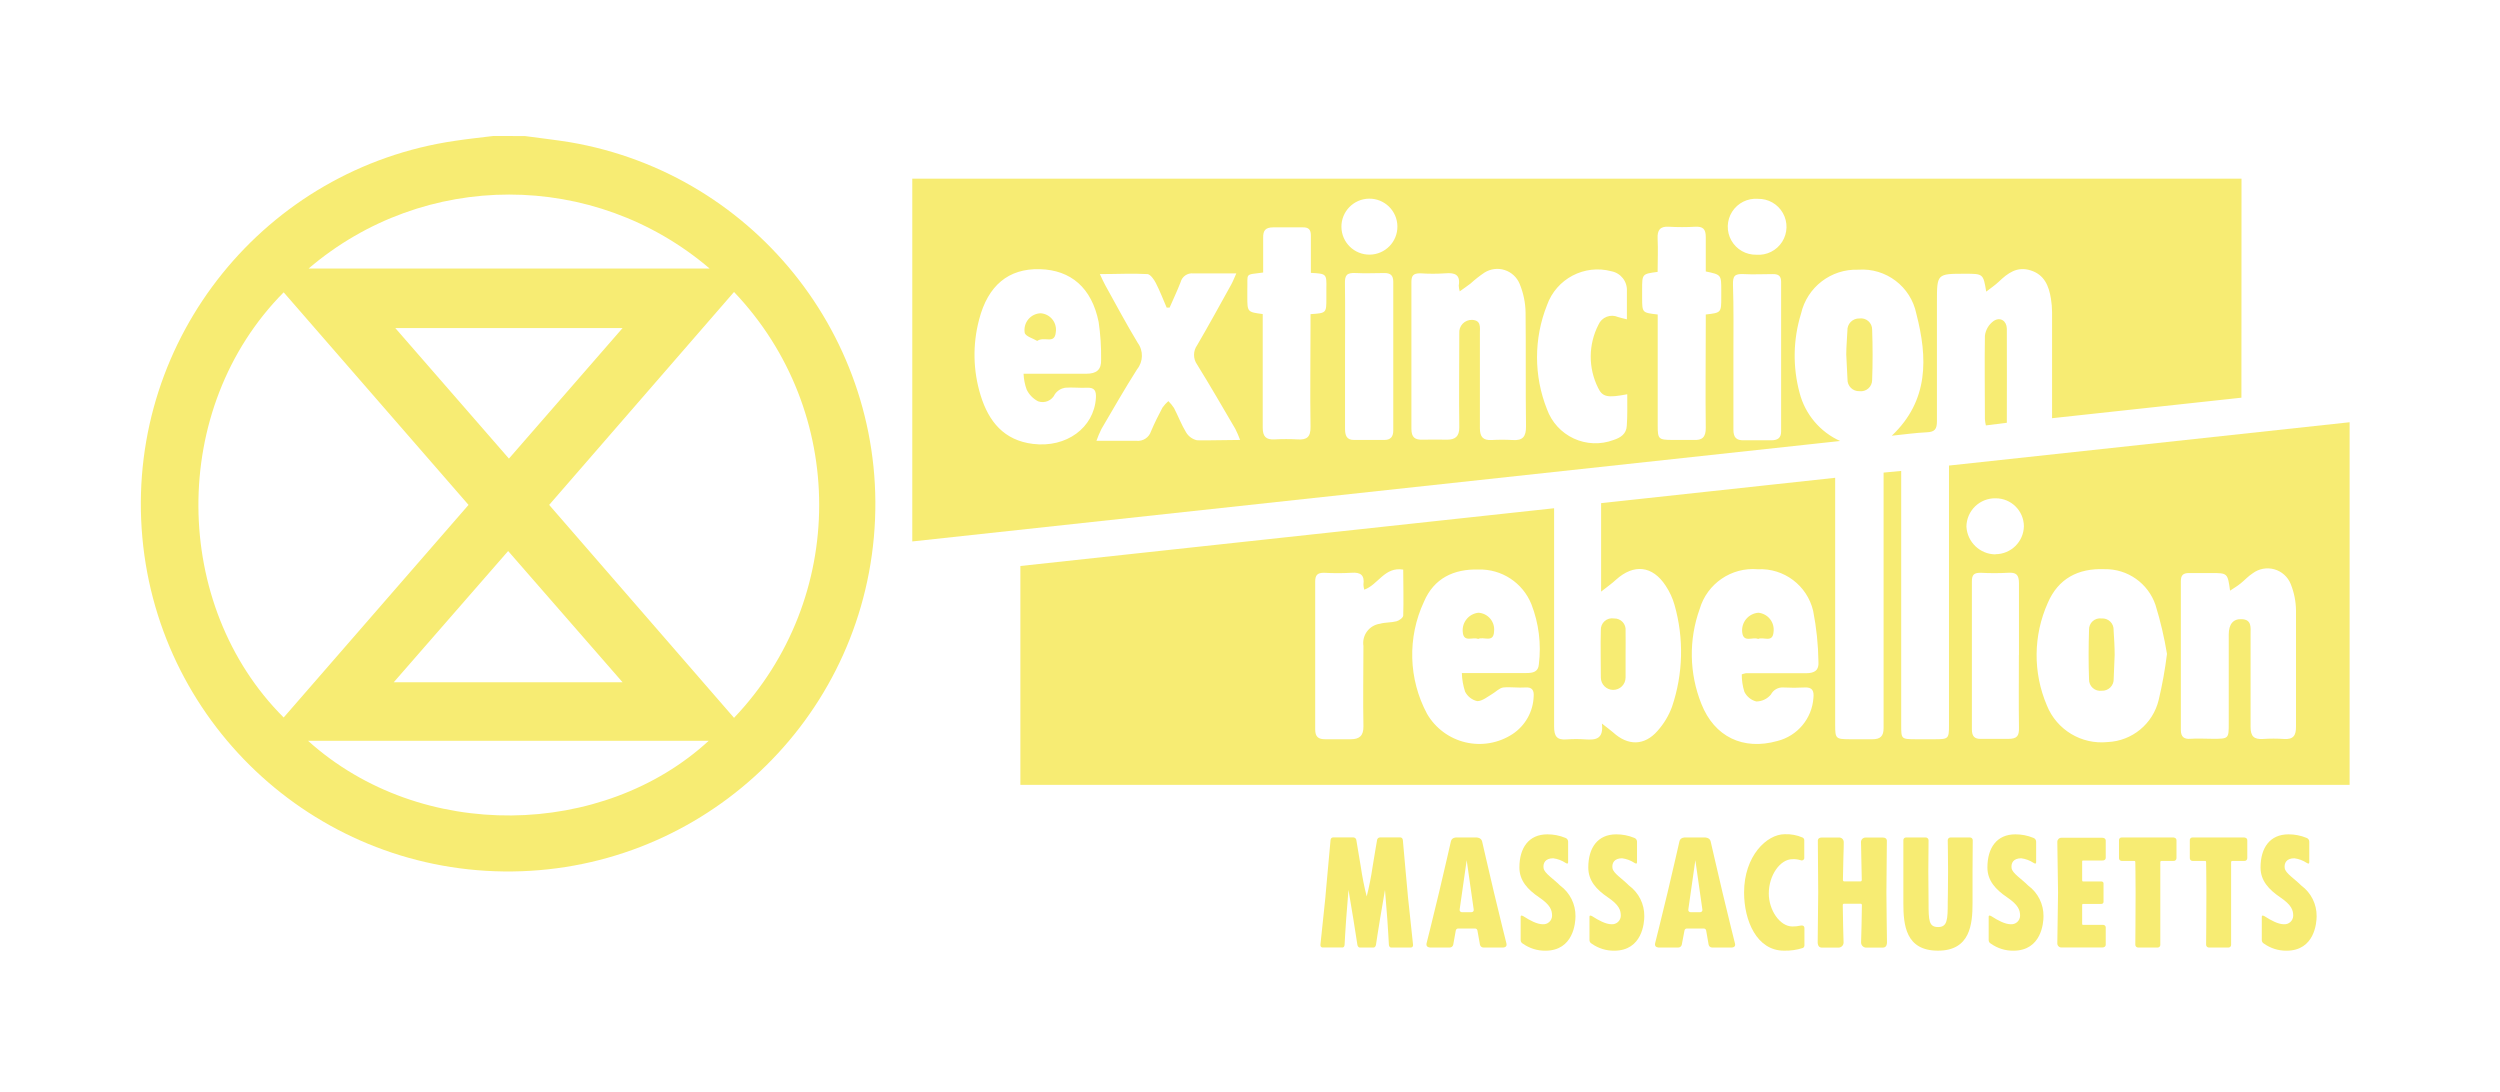
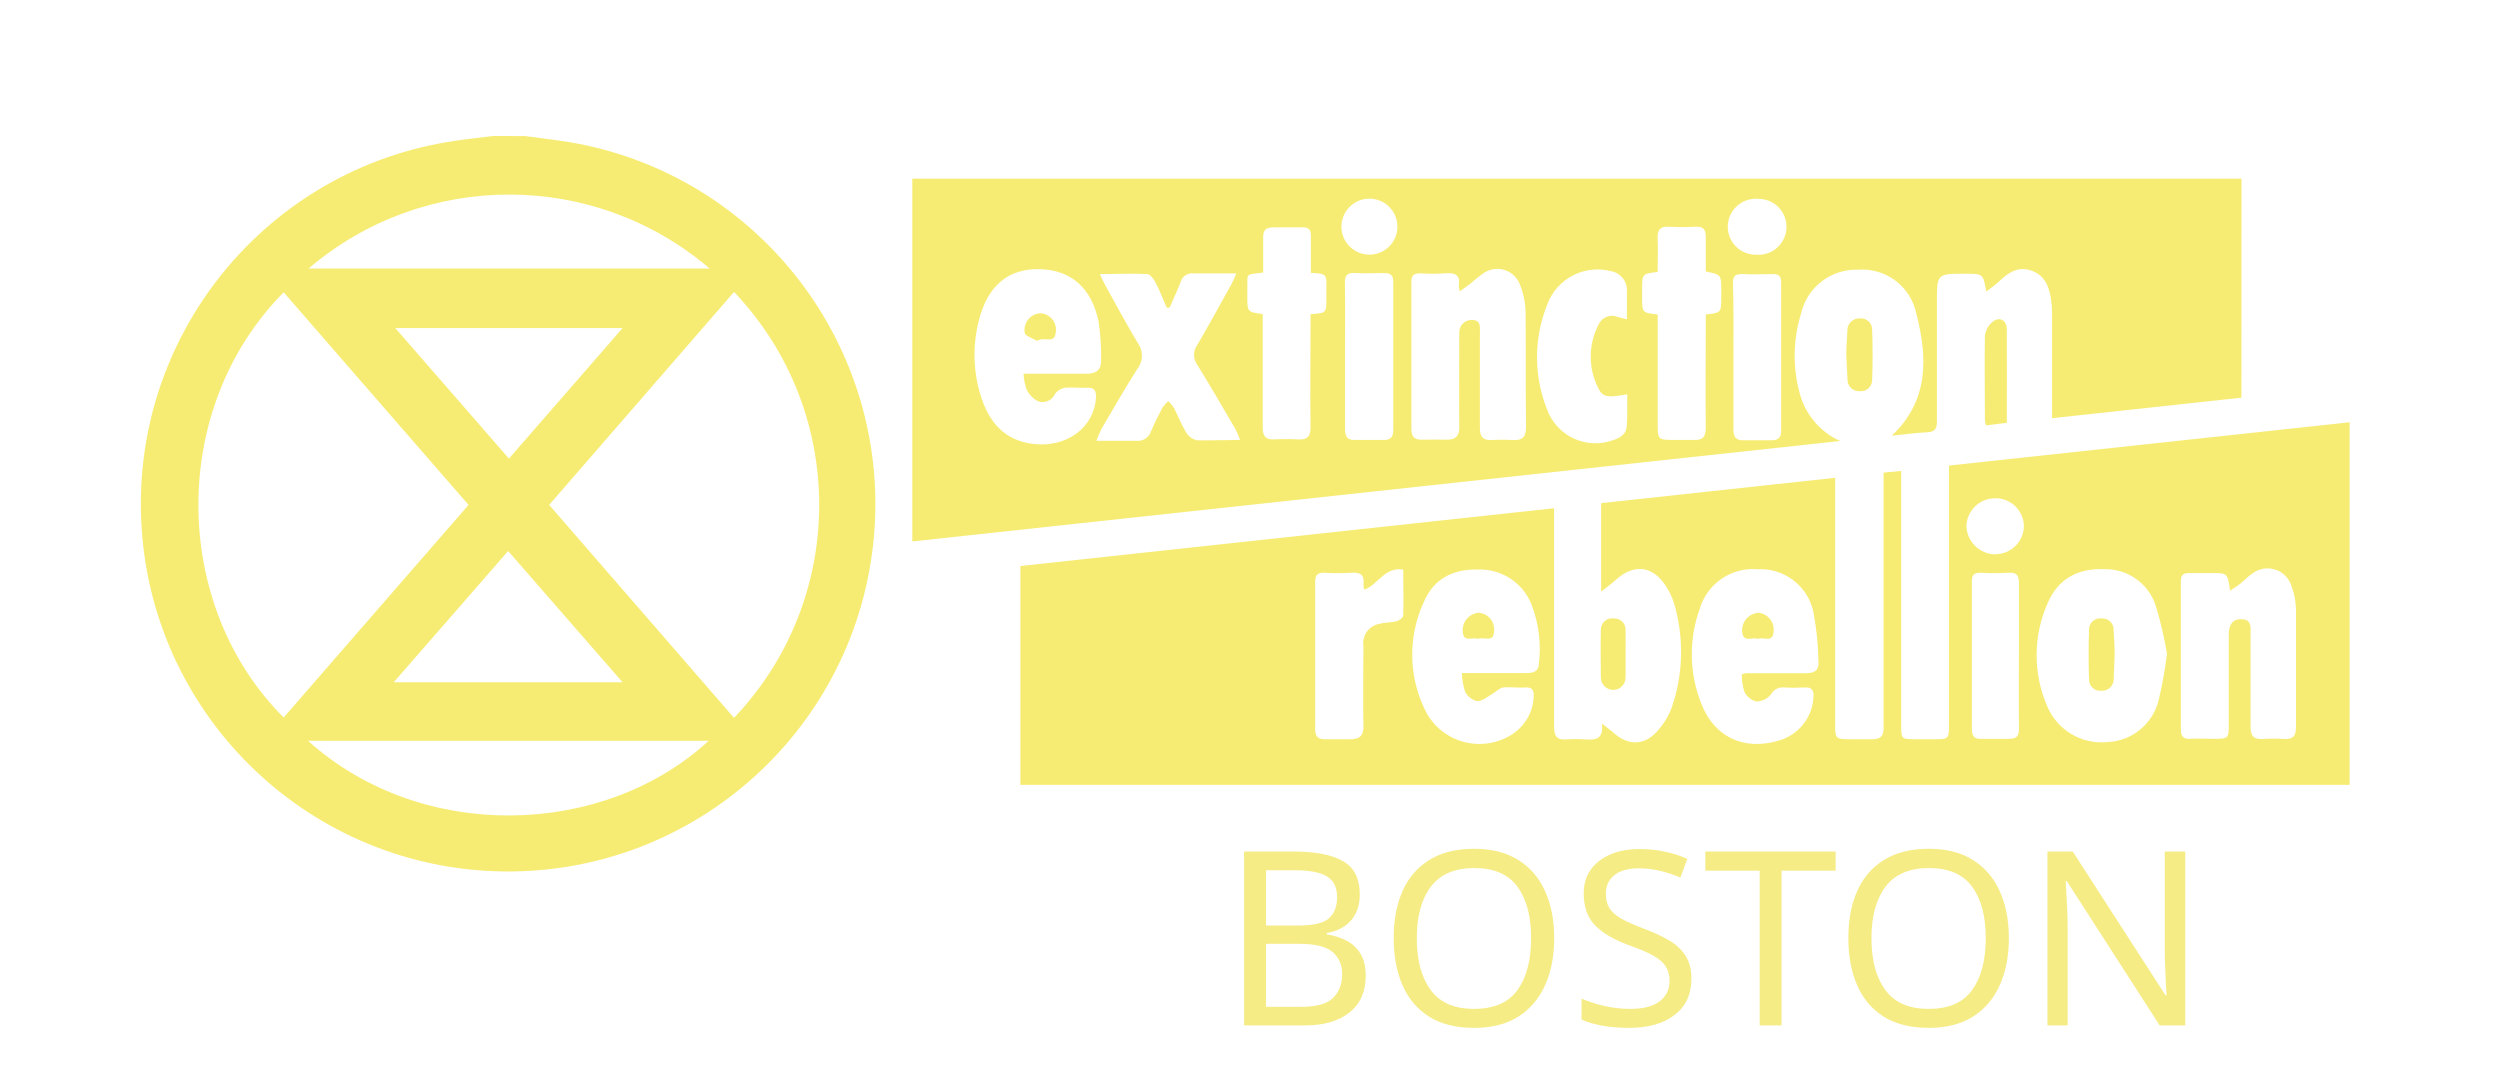
<svg xmlns="http://www.w3.org/2000/svg" id="Layer_1" data-name="Layer 1" width="284" height="124" viewBox="0 0 284 124" version="1.1">
  <defs id="defs988">
    <style id="style986">
      .cls-1 {
        fill: #f7ec73;
      }
    </style>
  </defs>
  <g id="g1012" transform="translate(6.225474,7.097274)">
    <path class="cls-1" d="m 53.41,8.36 c 1.69,0.23 3.38,0.42 5.06,0.69 a 41.72,41.72 0 1 1 -13,-0.15 c 1.44,-0.22 2.9,-0.37 4.35,-0.55 z m 2.75,41.9 21,24.19 a 35.08,35.08 0 0 0 0,-48.38 z M 26,74.41 47,50.26 26,26.11 c -13.09,13.2 -12.74,35.6 0,48.3 z m 2.77,2.65 c 12.9,11.61 33.56,11 45.51,0 z m 0,-53.65 h 45.62 a 35.07,35.07 0 0 0 -45.56,0 z m 35.73,47 -13,-14.91 -13,14.91 z M 38.68,30.17 51.59,45 64.5,30.17 Z" id="path992" style="fill:#f7ec73" />
    <path class="cls-1" d="M 175.66,60.11 V 50.06 l 26.59,-2.88 c 0,0.6 0,1.07 0,1.54 q 0,13.26 0,26.52 c 0,1.57 0.07,1.63 1.6,1.64 0.88,0 1.76,0 2.64,0 0.88,0 1.27,-0.34 1.26,-1.28 0,-4.52 0,-9 0,-13.56 q 0,-7 0,-14 v -1.45 l 2,-0.19 v 1.49 q 0,13.68 0,27.36 c 0,1.6 0,1.62 1.59,1.63 h 2.28 c 1.49,0 1.56,-0.08 1.56,-1.55 q 0,-10.2 0,-20.4 c 0,-3 0,-6 0,-9.14 l 45.51,-4.92 v 41.19 h -151 V 57.2 l 60.63,-6.56 v 1.52 c 0,7.76 0,15.52 0,23.28 0,1.1 0.31,1.55 1.42,1.46 a 14.65,14.65 0 0 1 2.16,0 c 1.1,0.07 2.07,0 1.85,-1.8 0.58,0.46 0.94,0.71 1.27,1 1.68,1.54 3.56,1.54 5.05,-0.17 a 8.45,8.45 0 0 0 1.65,-2.75 19.47,19.47 0 0 0 0.28,-11.56 7.71,7.71 0 0 0 -1,-2.17 c -1.5,-2.3 -3.62,-2.52 -5.65,-0.69 -0.46,0.43 -0.99,0.8 -1.69,1.35 z m 64.29,7.11 a 42.08,42.08 0 0 0 -1.31,-5.59 6,6 0 0 0 -5.8,-4.07 c -3,-0.12 -5.26,1.08 -6.44,3.84 a 14.53,14.53 0 0 0 -0.1,11.64 6.69,6.69 0 0 0 6.9,4.16 6.24,6.24 0 0 0 5.8,-4.78 47.73,47.73 0 0 0 0.94,-5.2 z m -80.11,2.14 c 2.61,0 5,0 7.31,0 0.76,0 1.38,-0.12 1.44,-1 a 14.06,14.06 0 0 0 -0.85,-6.82 6.29,6.29 0 0 0 -6,-3.94 c -2.82,-0.08 -5.07,1 -6.2,3.65 a 14.23,14.23 0 0 0 0.35,12.75 6.88,6.88 0 0 0 9.7,2.3 A 5.35,5.35 0 0 0 168,72 c 0.05,-0.68 -0.18,-1.06 -0.95,-1 -0.77,0.06 -1.69,-0.08 -2.51,0 -0.45,0.07 -0.84,0.5 -1.27,0.75 -0.43,0.25 -1.14,0.83 -1.69,0.8 a 2.07,2.07 0 0 1 -1.37,-1.07 7.5,7.5 0 0 1 -0.37,-2.12 z m 31.8,0.15 a 3.08,3.08 0 0 1 0.47,-0.13 c 2.28,0 4.55,0 6.83,0 1,0 1.48,-0.35 1.41,-1.3 a 32.41,32.41 0 0 0 -0.6,-5.78 6.14,6.14 0 0 0 -6.29,-4.73 6.31,6.31 0 0 0 -6.6,4.51 15.17,15.17 0 0 0 0.19,10.78 c 1.48,3.75 4.75,5.31 8.63,4.22 a 5.43,5.43 0 0 0 4.1,-4.9 c 0.08,-0.79 -0.11,-1.23 -1,-1.18 a 22.46,22.46 0 0 1 -2.4,0 1.48,1.48 0 0 0 -1.43,0.8 2.17,2.17 0 0 1 -1.66,0.79 2.09,2.09 0 0 1 -1.35,-1.09 6.39,6.39 0 0 1 -0.3,-1.99 z M 247.11,60 c -0.28,-2 -0.28,-2 -2.15,-2 -0.84,0 -1.68,0 -2.52,0 -0.67,0 -0.92,0.26 -0.92,0.92 q 0,8.46 0,16.91 c 0,0.8 0.38,1.06 1.1,1 0.72,-0.06 1.68,0 2.52,0 1.82,0 1.82,0 1.82,-1.77 0,-3.36 0,-6.72 0,-10.08 0,-1.19 0.52,-1.79 1.48,-1.74 1.15,0.05 1,0.94 1,1.68 0,3.52 0,7 0,10.56 0,1.08 0.39,1.43 1.4,1.37 a 18,18 0 0 1 2.4,0 c 1.06,0.07 1.37,-0.39 1.36,-1.41 0,-4.4 0,-8.8 0,-13.19 a 8.24,8.24 0 0 0 -0.6,-3 2.83,2.83 0 0 0 -4.32,-1.22 c -0.5,0.32 -0.91,0.78 -1.37,1.15 -0.46,0.37 -0.73,0.5 -1.2,0.82 z m -98.36,-0.13 a 2.25,2.25 0 0 1 -0.09,-0.56 c 0.15,-1.07 -0.32,-1.42 -1.36,-1.34 a 27.35,27.35 0 0 1 -3.12,0 c -0.73,0 -1,0.25 -1,1 q 0,8.4 0,16.79 c 0,0.86 0.37,1.13 1.16,1.12 1,0 1.92,0 2.88,0 0.96,0 1.46,-0.37 1.44,-1.47 -0.06,-3 0,-6.08 0,-9.12 a 2.21,2.21 0 0 1 1.88,-2.53 c 0.6,-0.17 1.27,-0.12 1.88,-0.28 0.3,-0.08 0.75,-0.41 0.76,-0.64 0.06,-1.74 0,-3.49 0,-5.23 -2.12,-0.36 -2.85,1.73 -4.43,2.28 z m 74.38,7.45 c 0,-2.72 0,-5.43 0,-8.15 0,-1 -0.33,-1.26 -1.24,-1.2 a 28.35,28.35 0 0 1 -3.11,0 c -0.78,0 -1,0.23 -1,1 q 0,8.39 0,16.78 c 0,0.77 0.28,1.1 1,1.09 1,0 2.08,0 3.12,0 1.04,0 1.25,-0.35 1.23,-1.28 -0.04,-2.71 -0.01,-5.47 -0.01,-8.22 z m -2.67,-11.46 a 3.24,3.24 0 0 0 3.23,-3.18 3.2,3.2 0 0 0 -3.21,-3.17 3.25,3.25 0 0 0 -3.32,3.22 3.33,3.33 0 0 0 3.29,3.15 z" id="path994" style="fill:#f7ec73" />
    <path class="cls-1" d="m 248.4,38.08 -21.51,2.33 c 0,-0.47 0,-0.85 0,-1.23 0,-3.6 0,-7.2 0,-10.8 a 9.83,9.83 0 0 0 -0.13,-1.55 c -0.23,-1.44 -0.74,-2.72 -2.3,-3.21 -1.56,-0.49 -2.6,0.31 -3.63,1.29 -0.41,0.39 -0.89,0.71 -1.42,1.12 C 219.07,24 219.07,24 217,24 c -3.19,0 -3.19,0 -3.19,3.2 0,4.52 0,9 0,13.56 0,0.87 -0.23,1.21 -1.13,1.25 -1.31,0.06 -2.62,0.25 -4,0.39 4.23,-4 4.08,-8.87 2.79,-13.86 a 6.27,6.27 0 0 0 -6.59,-5 6.43,6.43 0 0 0 -6.51,5 16.18,16.18 0 0 0 -0.16,9 8.27,8.27 0 0 0 4.6,5.46 L 97.41,54.41 V 13.2 h 151 z M 159.6,26 a 2.73,2.73 0 0 1 -0.11,-0.65 c 0.2,-1.24 -0.43,-1.49 -1.51,-1.4 a 20.74,20.74 0 0 1 -2.87,0 c -0.8,0 -1,0.28 -1,1 q 0,8.33 0,16.66 c 0,1 0.41,1.27 1.3,1.24 0.89,-0.03 1.84,0 2.76,0 0.92,0 1.39,-0.37 1.38,-1.41 -0.05,-3.55 0,-7.11 0,-10.67 A 1.41,1.41 0 0 1 161,29.24 c 1.05,0.05 0.89,0.84 0.89,1.5 0,3.6 0,7.19 0,10.79 0,1 0.35,1.41 1.33,1.36 a 20.93,20.93 0 0 1 2.4,0 c 1.15,0.08 1.52,-0.4 1.51,-1.55 -0.06,-4.31 0,-8.63 -0.05,-12.94 a 8.89,8.89 0 0 0 -0.67,-3.24 2.74,2.74 0 0 0 -4,-1.29 13.57,13.57 0 0 0 -1.59,1.25 c -0.36,0.28 -0.74,0.53 -1.22,0.88 z m -49.55,9.36 h 1.37 c 1.92,0 3.84,0 5.75,0 1.19,0 1.73,-0.47 1.69,-1.6 a 26.63,26.63 0 0 0 -0.28,-4.28 c -0.78,-3.87 -3.14,-5.91 -6.69,-6 -3.55,-0.09 -5.89,1.85 -6.89,5.73 a 15.61,15.61 0 0 0 0.18,8.63 c 0.91,2.94 2.64,5.09 5.94,5.49 3.79,0.47 6.93,-1.83 7.15,-5.21 0.05,-0.81 -0.15,-1.21 -1,-1.17 -0.85,0.04 -1.69,-0.07 -2.51,0 a 1.78,1.78 0 0 0 -1.15,0.73 1.53,1.53 0 0 1 -1.91,0.81 2.91,2.91 0 0 1 -1.3,-1.34 6,6 0 0 1 -0.35,-1.79 z m 24.6,7.52 a 11.75,11.75 0 0 0 -0.54,-1.25 c -1.43,-2.45 -2.85,-4.9 -4.34,-7.31 a 1.89,1.89 0 0 1 0,-2.2 c 1.33,-2.28 2.59,-4.58 3.87,-6.89 0.2,-0.36 0.34,-0.74 0.58,-1.27 -1.78,0 -3.34,0 -4.89,0 a 1.34,1.34 0 0 0 -1.44,1 c -0.39,1 -0.83,1.93 -1.25,2.89 h -0.33 c -0.41,-0.94 -0.77,-1.9 -1.24,-2.81 -0.2,-0.39 -0.59,-0.94 -0.92,-1 -1.73,-0.1 -3.47,0 -5.43,0 0.27,0.56 0.41,0.91 0.6,1.24 1.22,2.2 2.4,4.42 3.7,6.57 a 2.46,2.46 0 0 1 -0.07,3 c -1.41,2.22 -2.72,4.51 -4.05,6.78 a 12,12 0 0 0 -0.57,1.35 c 1.67,0 3.11,0 4.54,0 a 1.57,1.57 0 0 0 1.66,-1.08 c 0.39,-0.92 0.83,-1.81 1.3,-2.69 a 4,4 0 0 1 0.67,-0.74 4.68,4.68 0 0 1 0.64,0.78 c 0.48,0.92 0.84,1.9 1.38,2.78 a 1.94,1.94 0 0 0 1.24,0.89 c 1.55,0.03 3.11,-0.04 4.89,-0.04 z M 182.09,28.63 V 30 q 0,5.63 0,11.27 c 0,1.51 0.1,1.6 1.65,1.61 0.8,0 1.6,0 2.4,0 1,0.06 1.42,-0.3 1.41,-1.38 -0.05,-3.87 0,-7.75 0,-11.63 v -1.24 c 1.76,-0.2 1.76,-0.2 1.76,-2 q 0,-0.36 0,-0.72 c 0,-1.8 0,-1.8 -1.76,-2.17 0,-1.29 0,-2.61 0,-3.92 0,-0.91 -0.33,-1.2 -1.19,-1.16 a 26.48,26.48 0 0 1 -3,0 c -1,-0.07 -1.33,0.39 -1.28,1.35 0.06,1.27 0,2.54 0,3.78 -1.76,0.23 -1.76,0.23 -1.76,2 q 0,0.48 0,1 c 0.01,1.64 0.01,1.64 1.77,1.84 z m -39.4,-4.72 c 0,-1.47 0,-2.86 0,-4.25 0,-0.68 -0.26,-0.94 -0.91,-0.93 -1.12,0 -2.24,0 -3.35,0 -0.92,0 -1.18,0.37 -1.16,1.21 0,1.31 0,2.62 0,3.92 -2.17,0.29 -1.73,0 -1.8,2 0,0.24 0,0.48 0,0.72 0,1.77 0,1.77 1.75,2 0,0.34 0,0.7 0,1.05 0,4 0,7.91 0,11.86 0,1 0.37,1.38 1.34,1.33 a 23.8,23.8 0 0 1 2.63,0 c 1.06,0.07 1.48,-0.29 1.46,-1.43 -0.06,-3.87 0,-7.75 0,-11.62 v -1.18 c 1.8,-0.12 1.8,-0.12 1.8,-1.8 q 0,-0.54 0,-1.08 C 144.48,24 144.48,24 142.68,23.9 Z m 35.94,13.78 c -2.22,0.42 -2.81,0.34 -3.32,-0.74 a 7.93,7.93 0 0 1 0.05,-7.16 1.68,1.68 0 0 1 2.23,-0.87 c 0.28,0.1 0.58,0.14 1,0.26 0,-1.15 0,-2.18 0,-3.2 a 2.17,2.17 0 0 0 -1.75,-2.26 6.09,6.09 0 0 0 -7.33,3.86 16,16 0 0 0 0,11.81 5.85,5.85 0 0 0 7.55,3.5 c 0.81,-0.26 1.48,-0.69 1.52,-1.64 0.08,-1.16 0.05,-2.31 0.05,-3.57 z m -32.06,-4.36 c 0,2.76 0,5.52 0,8.27 0,0.75 0.17,1.28 1,1.28 1.16,0 2.32,0 3.48,0 0.68,0 1,-0.36 1,-1.06 q 0,-8.45 0,-16.9 c 0,-0.75 -0.33,-1 -1,-1 -1.08,0 -2.16,0.06 -3.24,0 -1.08,-0.06 -1.27,0.27 -1.25,1.22 0.04,2.75 0.01,5.46 0.01,8.18 z m 44.12,0 c 0,2.79 0,5.59 0,8.38 0,0.9 0.34,1.23 1.19,1.21 1,0 2.07,0 3.11,0 0.71,0 1.12,-0.25 1.12,-1 q 0,-8.5 0,-17 c 0,-0.68 -0.3,-0.9 -1,-0.88 -1.08,0 -2.16,0.06 -3.23,0 -1.07,-0.06 -1.26,0.23 -1.24,1.21 0.09,2.61 0.05,5.33 0.05,8.04 z M 149.3,15.47 a 3.18,3.18 0 1 0 0.08,6.36 3.18,3.18 0 1 0 -0.08,-6.36 z m 44,6.37 a 3.18,3.18 0 1 0 0.17,-6.35 3.18,3.18 0 1 0 -0.17,6.35 z" id="path996" style="fill:#f7ec73" />
    <path class="cls-1" d="m 221.75,40.93 -2.38,0.3 a 4.79,4.79 0 0 1 -0.11,-0.71 c 0,-3.16 -0.05,-6.31 0,-9.47 a 2.42,2.42 0 0 1 1,-1.69 c 0.75,-0.49 1.47,0 1.49,0.87 0.02,3.56 0,7.11 0,10.7 z" id="path998" style="fill:#f7ec73" />
    <path class="cls-1" d="m 203.51,33.17 c 0,-0.87 0.09,-1.78 0.13,-2.7 a 1.32,1.32 0 0 1 1.36,-1.39 1.27,1.27 0 0 1 1.45,1.27 c 0.07,1.91 0.07,3.82 0,5.72 A 1.28,1.28 0 0 1 205,37.34 1.3,1.3 0 0 1 203.65,36 c -0.05,-1 -0.09,-1.88 -0.14,-2.83 z" id="path1000" style="fill:#f7ec73" />
    <path class="cls-1" d="m 178.44,67.24 c 0,0.88 0,1.76 0,2.63 a 1.405,1.405 0 0 1 -2.81,0 c 0,-1.79 -0.05,-3.59 0,-5.38 a 1.28,1.28 0 0 1 1.5,-1.33 1.27,1.27 0 0 1 1.31,1.4 c 0.02,0.93 0,1.81 0,2.68 z" id="path1002" style="fill:#f7ec73" />
    <path class="cls-1" d="m 234,67.3 -0.11,2.7 a 1.3,1.3 0 0 1 -1.36,1.37 1.27,1.27 0 0 1 -1.44,-1.29 c -0.07,-1.87 -0.06,-3.75 0,-5.63 a 1.25,1.25 0 0 1 1.42,-1.29 1.27,1.27 0 0 1 1.37,1.34 c 0.06,0.96 0.12,1.88 0.12,2.8 z" id="path1004" style="fill:#f7ec73" />
    <path class="cls-1" d="m 161.69,65.49 c -0.61,-0.28 -1.67,0.47 -1.75,-0.83 a 2,2 0 0 1 1.78,-2.15 1.9,1.9 0 0 1 1.78,2.12 c -0.05,1.37 -1.21,0.54 -1.81,0.86 z" id="path1006" style="fill:#f7ec73" />
    <path class="cls-1" d="m 193.5,65.49 c -0.61,-0.28 -1.67,0.48 -1.81,-0.75 a 2,2 0 0 1 1.84,-2.23 1.93,1.93 0 0 1 1.72,2.18 c -0.1,1.31 -1.17,0.5 -1.75,0.8 z" id="path1008" style="fill:#f7ec73" />
    <path class="cls-1" d="m 111.6,31.63 c -0.45,-0.28 -1.33,-0.51 -1.42,-0.93 a 1.9,1.9 0 0 1 1.82,-2.21 1.87,1.87 0 0 1 1.71,2.17 c -0.13,1.4 -1.29,0.41 -2.11,0.97 z" id="path1010" style="fill:#f7ec73" />
  </g>
-   <g id="g1040" transform="matrix(0.4617138,0,0,0.4617176,23.44688,71.96278)">
-     <path class="cls-1" d="m 296.88,76.55 c 0.07,0.72 -0.53,0.72 -0.53,0.72 h -4.88 c 0,0 -0.47,0 -0.53,-0.68 0,0 -0.28,-5.09 -0.39,-6.33 -0.11,-1.24 -0.57,-7.16 -0.57,-7.16 0,0 -1,5.92 -1.22,7.14 -0.22,1.22 -1,6.36 -1,6.36 0,0 -0.09,0.67 -0.62,0.67 h -3.33 c -0.53,0 -0.62,-0.67 -0.62,-0.67 0,0 -0.79,-5.14 -1,-6.36 -0.21,-1.22 -1.19,-7.15 -1.19,-7.15 0,0 -0.46,5.92 -0.57,7.16 -0.11,1.24 -0.39,6.33 -0.39,6.33 -0.06,0.73 -0.53,0.68 -0.53,0.68 h -4.88 c 0,0 -0.6,0 -0.53,-0.72 0.19,-1.81 1.39,-13.22 1.24,-11.85 -0.15,1.37 1.21,-13.41 1.24,-13.8 0.07,-0.77 0.66,-0.71 0.66,-0.71 h 5 a 0.75,0.75 0 0 1 0.7,0.71 c 0.06,0.33 0.77,4.71 1.09,6.52 a 70.8,70.8 0 0 0 1.45,7.29 71,71 0 0 0 1.45,-7.29 c 0.32,-1.81 1,-6.2 1.09,-6.52 a 0.75,0.75 0 0 1 0.7,-0.71 h 5 c 0,0 0.59,-0.06 0.66,0.71 0,0.39 1.38,15.11 1.24,13.8 -0.14,-1.31 1.07,10.05 1.26,11.86 z" id="path1014" style="fill:#f7ec73" />
-     <path class="cls-1" d="m 318.92,77.27 h -4.7 a 0.88,0.88 0 0 1 -0.87,-0.69 l -0.63,-3.51 a 0.59,0.59 0 0 0 -0.6,-0.48 H 308 a 0.59,0.59 0 0 0 -0.6,0.48 l -0.63,3.51 a 0.88,0.88 0 0 1 -0.87,0.69 h -4.7 c 0,0 -1.21,0.07 -1,-1 0,0 1.58,-6.26 3.08,-12.55 1.44,-6 2.8,-12.12 2.92,-12.59 0.24,-1 1.37,-0.94 1.37,-0.94 h 4.93 c 0,0 1.13,0 1.37,0.94 0.12,0.48 1.49,6.56 2.93,12.62 1.49,6.27 3.06,12.52 3.06,12.52 0.27,1.07 -0.94,1 -0.94,1 z m -7.12,-9.42 -1.72,-12.07 a 0.42,0.42 0 0 0 0,-0.09 0.37,0.37 0 0 0 0,0.09 l -1.72,12.07 a 0.57,0.57 0 0 0 0.6,0.73 h 2.28 a 0.56,0.56 0 0 0 0.56,-0.73 z" id="path1016" style="fill:#f7ec73" />
-     <path class="cls-1" d="m 336.85,69.58 c 0,1.55 -0.46,8.47 -7.42,8.47 a 9.42,9.42 0 0 1 -5.52,-1.73 1,1 0 0 1 -0.55,-0.87 V 69.7 c 0,-0.51 0.51,-0.24 0.79,-0.06 1.4,0.91 3.24,1.9 4.62,1.9 a 2.14,2.14 0 0 0 2.32,-2.06 c 0,-1.39 -0.37,-2.65 -3.2,-4.57 -2.83,-1.92 -4.84,-4.11 -4.84,-7.33 0,-4.87 2.32,-8.16 6.88,-8.16 a 11.52,11.52 0 0 1 4.41,0.86 1,1 0 0 1 0.7,0.93 v 5 c 0,0.66 -0.42,0.34 -0.62,0.24 a 7.21,7.21 0 0 0 -3.06,-1.14 c -1.92,0 -2.54,1.17 -2.36,2.43 0.18,1.26 2.36,2.56 4.09,4.29 a 9.23,9.23 0 0 1 3.76,7.55 z" id="path1018" style="fill:#f7ec73" />
-     <path class="cls-1" d="m 353.78,69.58 c 0,1.55 -0.46,8.47 -7.42,8.47 a 9.42,9.42 0 0 1 -5.52,-1.73 1,1 0 0 1 -0.55,-0.87 V 69.7 c 0,-0.51 0.51,-0.24 0.79,-0.06 1.4,0.91 3.24,1.9 4.62,1.9 a 2.14,2.14 0 0 0 2.3,-2.06 c 0,-1.39 -0.37,-2.65 -3.2,-4.57 -2.83,-1.92 -4.8,-4.1 -4.8,-7.33 0,-4.87 2.32,-8.16 6.88,-8.16 a 11.52,11.52 0 0 1 4.41,0.86 1,1 0 0 1 0.7,0.93 v 5 c 0,0.66 -0.42,0.34 -0.62,0.24 a 7.21,7.21 0 0 0 -3.06,-1.14 c -1.92,0 -2.54,1.17 -2.36,2.43 0.18,1.26 2.34,2.52 4.05,4.26 a 9.23,9.23 0 0 1 3.78,7.58 z" id="path1020" style="fill:#f7ec73" />
-     <path class="cls-1" d="m 375.18,77.27 h -4.7 a 0.88,0.88 0 0 1 -0.87,-0.69 L 369,73.07 a 0.59,0.59 0 0 0 -0.6,-0.48 h -4.13 a 0.59,0.59 0 0 0 -0.6,0.48 L 363,76.58 a 0.88,0.88 0 0 1 -0.87,0.69 h -4.7 c 0,0 -1.21,0.07 -1,-1 0,0 1.58,-6.26 3.08,-12.55 1.44,-6 2.8,-12.12 2.92,-12.59 0.24,-1 1.37,-0.94 1.37,-0.94 h 4.93 c 0,0 1.13,0 1.37,0.94 0.12,0.48 1.49,6.56 2.93,12.62 1.49,6.27 3.06,12.52 3.06,12.52 0.3,1.07 -0.91,1 -0.91,1 z m -7.12,-9.42 -1.72,-12.07 a 0.42,0.42 0 0 0 0,-0.09 0.37,0.37 0 0 0 0,0.09 l -1.72,12.07 a 0.57,0.57 0 0 0 0.6,0.73 h 2.28 a 0.56,0.56 0 0 0 0.56,-0.73 z" id="path1022" style="fill:#f7ec73" />
-     <path class="cls-1" d="m 393.18,72.52 v 4.22 a 0.75,0.75 0 0 1 -0.36,0.63 13.86,13.86 0 0 1 -4.67,0.67 c -6.68,0 -9.82,-7.35 -9.82,-14.31 0,-9 5.59,-14.34 10,-14.34 a 10,10 0 0 1 4.38,0.81 0.73,0.73 0 0 1 0.43,0.68 v 4.21 a 0.64,0.64 0 0 1 -0.91,0.69 5.85,5.85 0 0 0 -2,-0.25 c -3,0 -5.81,3.91 -5.82,8.44 0,4.06 2.69,8.12 5.82,8.12 a 8.33,8.33 0 0 0 2,-0.22 c 1.03,-0.18 0.95,0.65 0.95,0.65 z" id="path1024" style="fill:#f7ec73" />
-     <path class="cls-1" d="m 413.49,76 c 0,0 0.07,1.29 -1,1.29 h -4.22 a 1.27,1.27 0 0 1 -1.15,-1.34 c 0,-0.52 0.11,-3.12 0.11,-4 0,-0.7 0.07,-4.07 0.09,-5.14 a 0.32,0.32 0 0 0 -0.29,-0.32 h -4.13 a 0.31,0.31 0 0 0 -0.29,0.32 c 0,1.06 0.09,4.44 0.09,5.14 0,0.91 0.11,3.51 0.11,4 a 1.27,1.27 0 0 1 -1.15,1.34 h -4.22 c -1.06,0 -1,-1.29 -1,-1.29 0,0 0.13,-10.56 0.13,-12.26 0,-1.7 -0.09,-12.74 -0.09,-12.74 0,0 -0.09,-0.8 1,-0.8 h 4.24 a 1.12,1.12 0 0 1 1.13,1.13 c 0,0 0,2.3 -0.08,3.62 0,1 -0.1,4.51 -0.12,5.67 0,0.38 0.29,0.38 0.29,0.38 H 407 c 0,0 0.29,0 0.29,-0.37 0,-1.16 -0.09,-4.66 -0.12,-5.67 0,-1.32 -0.08,-3.62 -0.08,-3.62 a 1.12,1.12 0 0 1 1.13,-1.13 h 4.24 c 1.07,0 1,0.8 1,0.8 0,0 -0.11,10.09 -0.11,12.74 0,2.65 0.14,12.25 0.14,12.25 z" id="path1026" style="fill:#f7ec73" />
-     <path class="cls-1" d="m 434.54,58.52 c 0,3.89 0,7.8 0,7.8 0,5.26 -0.58,11.72 -8.51,11.72 -7.93,0 -8.51,-6.27 -8.51,-11.72 0,0 0,-5.61 0,-7.8 0,-2.19 0,-7.22 0,-7.62 a 0.64,0.64 0 0 1 0.65,-0.71 H 423 a 0.7,0.7 0 0 1 0.72,0.71 c 0,0.35 -0.06,5.46 -0.06,7.62 0,2.16 0.06,7.65 0.06,7.65 0,4.5 0.08,6.06 2.36,6.06 2.28,0 2.36,-1.86 2.36,-6.06 0,0 0.08,-3.82 0.08,-7.65 0,-3.63 -0.08,-7.27 -0.08,-7.62 a 0.67,0.67 0 0 1 0.68,-0.71 h 4.79 a 0.67,0.67 0 0 1 0.68,0.71 c -0.02,0.35 -0.05,3.97 -0.05,7.62 z" id="path1028" style="fill:#f7ec73" />
-     <path class="cls-1" d="m 452,69.58 c 0,1.55 -0.46,8.47 -7.42,8.47 a 9.42,9.42 0 0 1 -5.52,-1.73 1,1 0 0 1 -0.55,-0.87 V 69.7 c 0,-0.51 0.51,-0.24 0.79,-0.06 1.4,0.91 3.24,1.9 4.62,1.9 a 2.14,2.14 0 0 0 2.32,-2.06 c 0,-1.39 -0.37,-2.65 -3.2,-4.57 -2.83,-1.92 -4.84,-4.11 -4.84,-7.33 0,-4.87 2.32,-8.16 6.88,-8.16 a 11.52,11.52 0 0 1 4.41,0.86 1,1 0 0 1 0.7,0.93 v 5 c 0,0.66 -0.42,0.34 -0.62,0.24 a 7.21,7.21 0 0 0 -3.06,-1.14 c -1.92,0 -2.54,1.17 -2.36,2.43 0.18,1.26 2.36,2.56 4.09,4.29 a 9.23,9.23 0 0 1 3.76,7.55 z" id="path1030" style="fill:#f7ec73" />
-     <path class="cls-1" d="m 467.31,72.32 v 4.31 c 0,0 0,0.63 -0.91,0.63 h -10 a 1,1 0 0 1 -1,-1 l 0.18,-12.5 -0.18,-12.5 a 1,1 0 0 1 1,-1 h 10 c 0.9,0 0.91,0.63 0.91,0.63 v 4.31 c 0,0 0.06,0.69 -0.92,0.66 -0.81,0 -2,0 -2.69,0 h -2 a 0.18,0.18 0 0 0 -0.19,0.2 v 4.66 c 0,0 0,0.29 0.2,0.29 h 4.46 c 0.66,0 0.6,0.54 0.6,0.54 V 66 c 0,0 0.05,0.54 -0.6,0.54 h -4.46 c -0.2,0 -0.2,0.29 -0.2,0.29 v 4.66 a 0.18,0.18 0 0 0 0.19,0.2 h 2 c 0.72,0 1.88,0 2.69,0 0.98,-0.07 0.92,0.63 0.92,0.63 z" id="path1032" style="fill:#f7ec73" />
-     <path class="cls-1" d="m 484.72,50.9 v 4.37 a 0.68,0.68 0 0 1 -0.78,0.69 h -2.87 c 0,0 -0.33,0 -0.33,0.26 0,0.1 0,3.48 0,7.51 0,5 0,10.9 0,12.87 a 0.64,0.64 0 0 1 -0.64,0.67 h -4.81 a 0.68,0.68 0 0 1 -0.7,-0.69 c 0,-0.41 0.07,-7.22 0.07,-12.85 0,-4 -0.07,-7.37 -0.07,-7.51 0,-0.33 -0.35,-0.26 -0.35,-0.26 h -3 a 0.66,0.66 0 0 1 -0.66,-0.69 V 50.9 a 0.63,0.63 0 0 1 0.64,-0.71 h 12.7 c 0,0 0.8,0 0.8,0.71 z" id="path1034" style="fill:#f7ec73" />
-     <path class="cls-1" d="m 502.14,50.9 v 4.37 a 0.68,0.68 0 0 1 -0.78,0.69 h -2.87 c 0,0 -0.33,0 -0.33,0.26 0,0.1 0,3.48 0,7.51 0,5 0,10.9 0,12.87 a 0.64,0.64 0 0 1 -0.64,0.67 h -4.81 a 0.68,0.68 0 0 1 -0.7,-0.69 c 0,-0.41 0.07,-7.22 0.07,-12.85 0,-4 -0.07,-7.37 -0.07,-7.51 0,-0.33 -0.35,-0.26 -0.35,-0.26 h -3 A 0.66,0.66 0 0 1 488,55.27 V 50.9 a 0.63,0.63 0 0 1 0.64,-0.71 h 12.7 c 0,0 0.8,0 0.8,0.71 z" id="path1036" style="fill:#f7ec73" />
-     <path class="cls-1" d="m 519.2,69.58 c 0,1.55 -0.46,8.47 -7.42,8.47 a 9.42,9.42 0 0 1 -5.52,-1.73 1,1 0 0 1 -0.55,-0.87 V 69.7 c 0,-0.51 0.51,-0.24 0.79,-0.06 1.4,0.91 3.24,1.9 4.62,1.9 a 2.14,2.14 0 0 0 2.32,-2.06 c 0,-1.39 -0.37,-2.65 -3.2,-4.57 -2.83,-1.92 -4.84,-4.11 -4.84,-7.33 0,-4.87 2.32,-8.16 6.88,-8.16 a 11.52,11.52 0 0 1 4.41,0.86 1,1 0 0 1 0.7,0.93 v 5 c 0,0.66 -0.42,0.34 -0.62,0.24 a 7.21,7.21 0 0 0 -3.06,-1.14 c -1.92,0 -2.54,1.17 -2.36,2.43 0.18,1.26 2.36,2.56 4.09,4.29 a 9.23,9.23 0 0 1 3.76,7.55 z" id="path1038" style="fill:#f7ec73" />
-   </g>
+   <text xml:space="preserve" style="font-style:normal;font-weight:normal;font-size:27.679px;line-height:1.25;font-family:sans-serif;fill:#f6ec85;fill-opacity:1;stroke:none;stroke-width:0.692" x="138.644" y="116.484" id="text4288">
+     <tspan id="tspan4286" x="138.644" y="116.484" style="font-style:normal;font-variant:normal;font-weight:normal;font-stretch:normal;font-family:'FUCXED CAPS v4';-inkscape-font-specification:'FUCXED CAPS v4';fill:#f6ec85;fill-opacity:1;stroke-width:0.692">BOSTON</tspan>
+   </text>
</svg>
